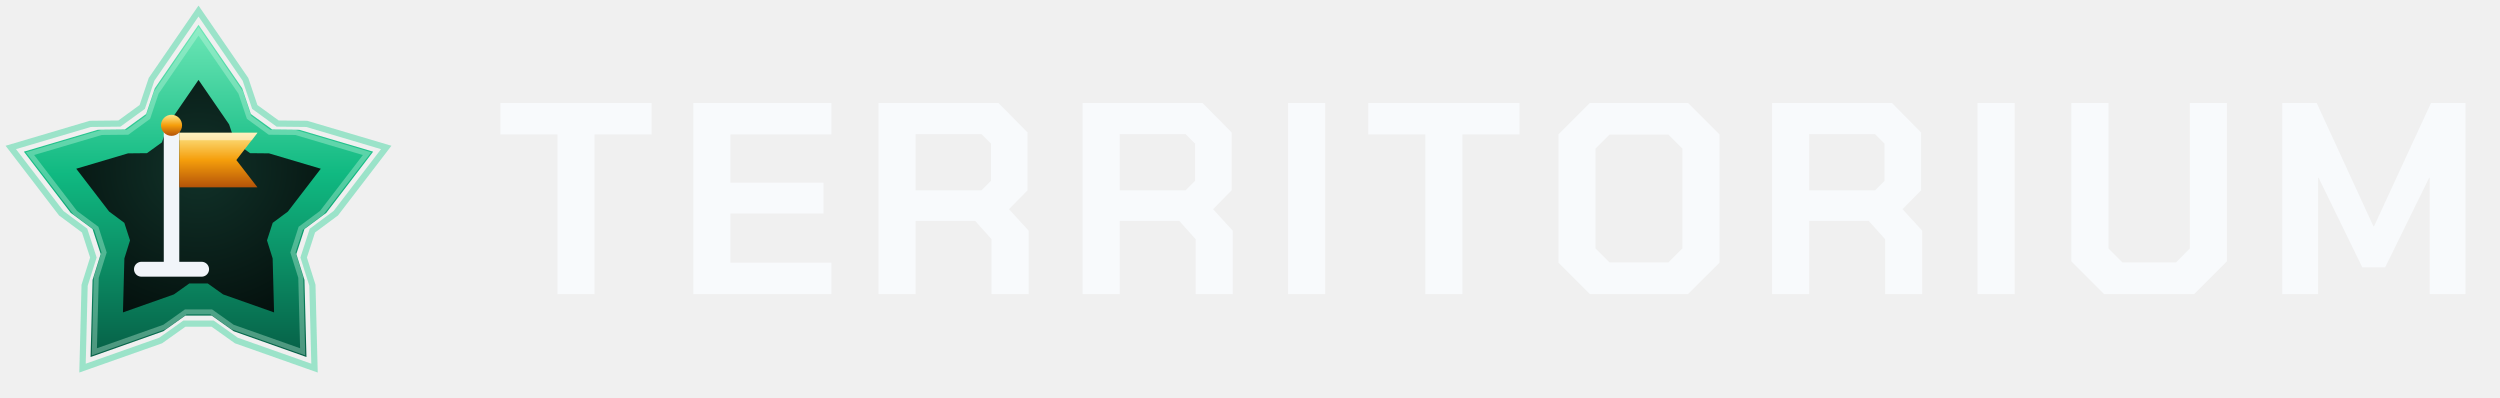
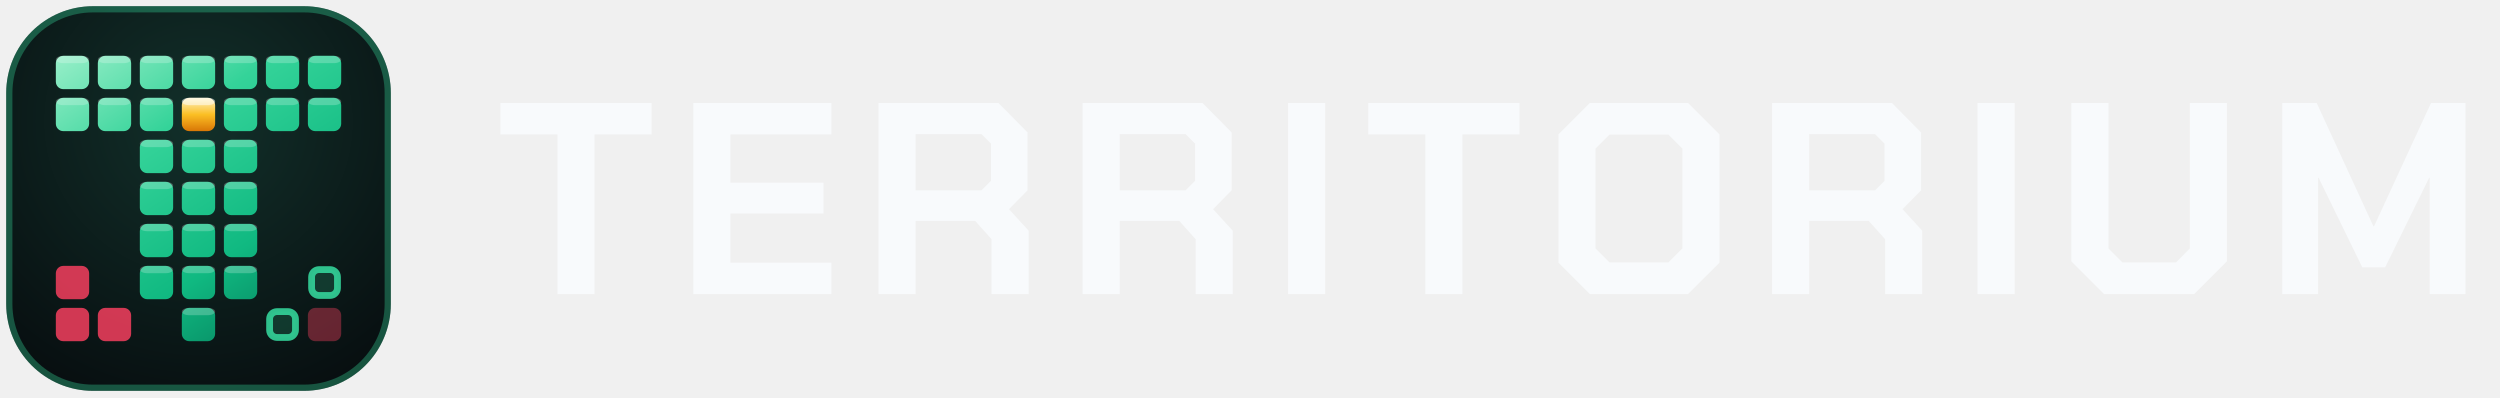
<svg xmlns="http://www.w3.org/2000/svg" viewBox="0 0 403 64">
  <defs>
-     <linearGradient id="lg" x1="0" y1="0" x2="0" y2="1">
-       <stop offset="0" stop-color="#6ee7b7" />
-       <stop offset=".45" stop-color="#10b981" />
-       <stop offset="1" stop-color="#065f46" />
+     <linearGradient id="l-g" x1="8" y1="6" x2="44" y2="60" gradientUnits="userSpaceOnUse">
+       <stop offset="0" stop-color="#a7f3d0" />
+       <stop offset=".35" stop-color="#34d399" />
+       <stop offset=".7" stop-color="#10b981" />
+       <stop offset="1" stop-color="#047857" />
    </linearGradient>
-     <linearGradient id="la" x1="0" y1="0" x2="0" y2="1">
-       <stop offset="0" stop-color="#fde68a" />
-       <stop offset=".5" stop-color="#f59e0b" />
-       <stop offset="1" stop-color="#b45309" />
+     <linearGradient id="l-a" x1="0" y1="0" x2="0" y2="1">
+       <stop offset="0" stop-color="#fef3c7" />
+       <stop offset=".5" stop-color="#fbbf24" />
+       <stop offset="1" stop-color="#d97706" />
    </linearGradient>
-     <radialGradient id="li" cx=".5" cy=".38" r=".7">
-       <stop offset="0" stop-color="#113229" />
-       <stop offset="1" stop-color="#04100d" />
+     <radialGradient id="l-bg" cx=".5" cy=".3" r=".8">
+       <stop offset="0" stop-color="#12302a" />
+       <stop offset="1" stop-color="#070d0f" />
    </radialGradient>
  </defs>
-   <path d="M22.93 17.24L24.43 12.79L32.00 1.78L39.57 12.79L41.07 17.24L44.76 19.92L49.45 19.97L62.26 23.77L54.13 34.37L50.36 37.17L48.95 41.51L50.36 45.98L50.70 59.34L38.10 54.89L34.28 52.17L29.72 52.17L25.90 54.89L13.30 59.34L13.64 45.98L15.05 41.51L13.64 37.17L9.87 34.37L1.74 23.77L14.55 19.97L19.24 19.92Z" fill="none" stroke="#34d399" stroke-opacity=".45" stroke-width="1" />
-   <path d="M23.56 18.38L24.95 14.24L32.00 4.00L39.05 14.24L40.44 18.38L43.87 20.87L48.23 20.92L60.15 24.45L52.59 34.32L49.08 36.92L47.77 40.95L49.08 45.12L49.40 57.55L37.68 53.40L34.12 50.87L29.88 50.87L26.32 53.40L14.60 57.55L14.92 45.12L16.23 40.95L14.92 36.92L11.41 34.32L3.85 24.45L15.77 20.92L20.13 20.87Z" fill="url(#lg)" />
-   <path d="M23.86 18.91L25.20 14.92L32.00 5.04L38.80 14.92L40.14 18.91L43.45 21.32L47.66 21.36L59.17 24.77L51.87 34.29L48.48 36.80L47.22 40.70L48.48 44.72L48.79 56.71L37.48 52.71L34.05 50.27L29.95 50.27L26.52 52.71L15.21 56.71L15.52 44.72L16.78 40.70L15.52 36.80L12.13 34.29L4.83 24.77L16.34 21.36L20.55 21.32Z" fill="none" stroke="#d1fae5" stroke-opacity=".35" stroke-width=".8" />
-   <path d="M26.10 22.95L27.07 20.05L32.00 12.88L36.93 20.05L37.90 22.95L40.31 24.69L43.36 24.72L51.71 27.20L46.41 34.10L43.96 35.92L43.04 38.75L43.95 41.66L44.18 50.36L35.97 47.46L33.48 45.69L30.52 45.69L28.03 47.46L19.82 50.36L20.05 41.66L20.96 38.75L20.04 35.92L17.59 34.10L12.29 27.20L20.64 24.72L23.69 24.69Z" fill="url(#li)" />
-   <path d="M26.4 20.5h2.5v22.5h-2.5z" fill="#f1f5f9" />
-   <circle cx="27.65" cy="20.2" r="1.7" fill="url(#la)" />
-   <path d="M28.9 21.4h12.6l-3.4 4.4 3.4 4.4H28.9z" fill="url(#la)" />
-   <path d="M28.9 21.4h12.6l-.9 1.2H28.9z" fill="#fff" fill-opacity=".45" />
-   <path d="M22.8 43.4h9.7" stroke="#f1f5f9" stroke-width="2.4" stroke-linecap="round" />
+   <rect x="1" y="1" width="62" height="62" rx="14" fill="url(#l-bg)" />
+   <rect x="1.5" y="1.5" width="61" height="61" rx="13.5" fill="none" stroke="#34d399" stroke-opacity=".35" />
+   <rect x="9" y="9" width="5.37" height="5.37" rx="1.2" fill="url(#l-g)" />
+   <rect x="9" y="9" width="5.37" height="1.18" rx="1.2" fill="#fff" fill-opacity="0.22" />
+   <rect x="15.77" y="9" width="5.37" height="5.37" rx="1.2" fill="url(#l-g)" />
+   <rect x="15.77" y="9" width="5.37" height="1.18" rx="1.2" fill="#fff" fill-opacity="0.22" />
+   <rect x="22.54" y="9" width="5.37" height="5.37" rx="1.2" fill="url(#l-g)" />
+   <rect x="22.54" y="9" width="5.37" height="1.18" rx="1.2" fill="#fff" fill-opacity="0.22" />
+   <rect x="29.31" y="9" width="5.37" height="5.37" rx="1.2" fill="url(#l-g)" />
+   <rect x="29.31" y="9" width="5.37" height="1.18" rx="1.2" fill="#fff" fill-opacity="0.22" />
+   <rect x="36.09" y="9" width="5.37" height="5.37" rx="1.2" fill="url(#l-g)" />
+   <rect x="36.09" y="9" width="5.37" height="1.18" rx="1.2" fill="#fff" fill-opacity="0.22" />
+   <rect x="42.86" y="9" width="5.37" height="5.37" rx="1.2" fill="url(#l-g)" />
+   <rect x="42.86" y="9" width="5.37" height="1.18" rx="1.2" fill="#fff" fill-opacity="0.22" />
+   <rect x="49.63" y="9" width="5.37" height="5.37" rx="1.2" fill="url(#l-g)" />
+   <rect x="49.63" y="9" width="5.37" height="1.18" rx="1.2" fill="#fff" fill-opacity="0.22" />
+   <rect x="9" y="15.77" width="5.37" height="5.37" rx="1.2" fill="url(#l-g)" />
+   <rect x="9" y="15.77" width="5.37" height="1.18" rx="1.2" fill="#fff" fill-opacity="0.22" />
+   <rect x="15.77" y="15.77" width="5.37" height="5.37" rx="1.2" fill="url(#l-g)" />
+   <rect x="15.77" y="15.77" width="5.37" height="1.18" rx="1.2" fill="#fff" fill-opacity="0.22" />
+   <rect x="22.54" y="15.77" width="5.37" height="5.37" rx="1.2" fill="url(#l-g)" />
+   <rect x="22.54" y="15.77" width="5.37" height="1.18" rx="1.2" fill="#fff" fill-opacity="0.22" />
+   <rect x="29.31" y="15.77" width="5.37" height="5.37" rx="1.2" fill="url(#l-a)" />
+   <rect x="29.31" y="15.77" width="5.37" height="1.18" rx="1.2" fill="#fff" fill-opacity="0.5" />
+   <rect x="36.09" y="15.77" width="5.37" height="5.37" rx="1.2" fill="url(#l-g)" />
+   <rect x="36.09" y="15.77" width="5.37" height="1.18" rx="1.2" fill="#fff" fill-opacity="0.22" />
+   <rect x="42.86" y="15.77" width="5.37" height="5.37" rx="1.2" fill="url(#l-g)" />
+   <rect x="42.86" y="15.77" width="5.37" height="1.18" rx="1.2" fill="#fff" fill-opacity="0.22" />
+   <rect x="49.63" y="15.77" width="5.37" height="5.37" rx="1.2" fill="url(#l-g)" />
+   <rect x="49.63" y="15.77" width="5.37" height="1.18" rx="1.2" fill="#fff" fill-opacity="0.22" />
+   <rect x="22.54" y="22.54" width="5.37" height="5.37" rx="1.2" fill="url(#l-g)" />
+   <rect x="22.54" y="22.54" width="5.37" height="1.18" rx="1.2" fill="#fff" fill-opacity="0.22" />
+   <rect x="29.31" y="22.54" width="5.37" height="5.37" rx="1.2" fill="url(#l-g)" />
+   <rect x="29.31" y="22.54" width="5.37" height="1.18" rx="1.2" fill="#fff" fill-opacity="0.22" />
+   <rect x="36.09" y="22.54" width="5.37" height="5.37" rx="1.2" fill="url(#l-g)" />
+   <rect x="36.09" y="22.54" width="5.37" height="1.18" rx="1.2" fill="#fff" fill-opacity="0.22" />
+   <rect x="22.54" y="29.31" width="5.37" height="5.37" rx="1.2" fill="url(#l-g)" />
+   <rect x="22.54" y="29.31" width="5.37" height="1.18" rx="1.2" fill="#fff" fill-opacity="0.22" />
+   <rect x="29.31" y="29.31" width="5.37" height="5.37" rx="1.2" fill="url(#l-g)" />
+   <rect x="29.31" y="29.31" width="5.37" height="1.18" rx="1.2" fill="#fff" fill-opacity="0.22" />
+   <rect x="36.09" y="29.31" width="5.37" height="5.37" rx="1.2" fill="url(#l-g)" />
+   <rect x="36.09" y="29.31" width="5.37" height="1.18" rx="1.2" fill="#fff" fill-opacity="0.22" />
+   <rect x="22.54" y="36.09" width="5.37" height="5.37" rx="1.2" fill="url(#l-g)" />
+   <rect x="22.54" y="36.09" width="5.37" height="1.18" rx="1.2" fill="#fff" fill-opacity="0.22" />
+   <rect x="29.31" y="36.09" width="5.37" height="5.37" rx="1.2" fill="url(#l-g)" />
+   <rect x="29.31" y="36.09" width="5.37" height="1.18" rx="1.2" fill="#fff" fill-opacity="0.22" />
+   <rect x="36.09" y="36.09" width="5.37" height="5.37" rx="1.2" fill="url(#l-g)" />
+   <rect x="36.09" y="36.09" width="5.37" height="1.18" rx="1.2" fill="#fff" fill-opacity="0.22" />
+   <rect x="9" y="42.86" width="5.37" height="5.37" rx="1.2" fill="#f43f5e" fill-opacity="0.85" />
+   <rect x="22.54" y="42.86" width="5.37" height="5.37" rx="1.2" fill="url(#l-g)" />
+   <rect x="22.54" y="42.86" width="5.37" height="1.18" rx="1.2" fill="#fff" fill-opacity="0.22" />
+   <rect x="29.31" y="42.86" width="5.37" height="5.37" rx="1.2" fill="url(#l-g)" />
+   <rect x="29.31" y="42.86" width="5.37" height="1.18" rx="1.2" fill="#fff" fill-opacity="0.22" />
+   <rect x="36.09" y="42.86" width="5.37" height="5.37" rx="1.2" fill="url(#l-g)" />
+   <rect x="36.09" y="42.86" width="5.37" height="1.18" rx="1.2" fill="#fff" fill-opacity="0.22" />
+   <rect x="50.23" y="43.46" width="4.17" height="4.17" rx="1.2" fill="#34d399" fill-opacity="0.18" stroke="#34d399" stroke-opacity="0.9" stroke-width="1.1" />
+   <rect x="9" y="49.63" width="5.37" height="5.37" rx="1.2" fill="#f43f5e" fill-opacity="0.85" />
+   <rect x="15.77" y="49.63" width="5.37" height="5.37" rx="1.2" fill="#f43f5e" fill-opacity="0.85" />
+   <rect x="29.31" y="49.63" width="5.37" height="5.37" rx="1.2" fill="url(#l-g)" />
+   <rect x="29.31" y="49.63" width="5.37" height="1.18" rx="1.2" fill="#fff" fill-opacity="0.22" />
+   <rect x="43.46" y="50.23" width="4.17" height="4.17" rx="1.2" fill="#34d399" fill-opacity="0.18" stroke="#34d399" stroke-opacity="0.9" stroke-width="1.1" />
+   <rect x="49.63" y="49.63" width="5.37" height="5.37" rx="1.2" fill="#f43f5e" fill-opacity="0.4" />
  <g transform="translate(80 47.40)" fill="#f8fafc">
    <path d="M9.86 0L9.86-25.74L0.66-25.74L0.66-30.80L25.04-30.80L25.04-25.74L15.84-25.74L15.84 0M31.76 0L31.76-30.80L54.02-30.80L54.02-25.74L37.74-25.74L37.74-17.95L52.74-17.95L52.74-12.98L37.74-12.98L37.74-5.06L54.02-5.06L54.02 0M82.65-13.68L85.82-10.21L85.82 0L79.84 0L79.84-8.84L77.20-11.79L67.60-11.79L67.60 0L61.62 0L61.62-30.80L80.94-30.80L85.64-26.05L85.64-16.72L82.65-13.68M67.60-25.78L67.60-16.72L78.21-16.72L79.75-18.26L79.75-24.24L78.21-25.78M115.55-13.68L118.72-10.21L118.72 0L112.74 0L112.74-8.84L110.10-11.79L100.50-11.79L100.50 0L94.52 0L94.52-30.80L113.84-30.80L118.54-26.05L118.54-16.72L115.55-13.68M100.50-25.78L100.50-16.72L111.11-16.72L112.65-18.26L112.65-24.24L111.11-25.78M127.64 0L127.64-30.80L133.62-30.80L133.62 0M149.76 0L149.76-25.74L140.56-25.74L140.56-30.80L164.94-30.80L164.94-25.74L155.74-25.74L155.74 0M176.28 0L171.22-5.06L171.22-25.74L176.28-30.80L192.12-30.80L197.18-25.74L197.18-5.06L192.12 0L176.28 0M179.45-5.10L188.95-5.10L191.20-7.35L191.20-23.45L188.95-25.70L179.45-25.70L177.20-23.45L177.20-7.35M226.69-13.68L229.86-10.21L229.86 0L223.88 0L223.88-8.84L221.24-11.79L211.64-11.79L211.64 0L205.66 0L205.66-30.80L224.98-30.80L229.68-26.05L229.68-16.72L226.69-13.68M211.64-25.78L211.64-16.72L222.25-16.72L223.79-18.26L223.79-24.24L222.25-25.78M238.78 0L238.78-30.80L244.76-30.80L244.76 0M259.18 0L253.90-5.28L253.90-30.80L259.89-30.80L259.89-7.35L262.13-5.10L270.76-5.10L273-7.35L273-30.80L278.98-30.80L278.98-5.28L273.70 0M287.90 0L287.90-30.80L293.45-30.80L302.60-10.91L302.69-10.91L311.88-30.80L317.43-30.80L317.43 0L311.66 0L311.66-18.74L311.58-18.74L304.49-4.31L300.80-4.31L293.76-18.74L293.67-18.74L293.67 0" />
  </g>
</svg>
